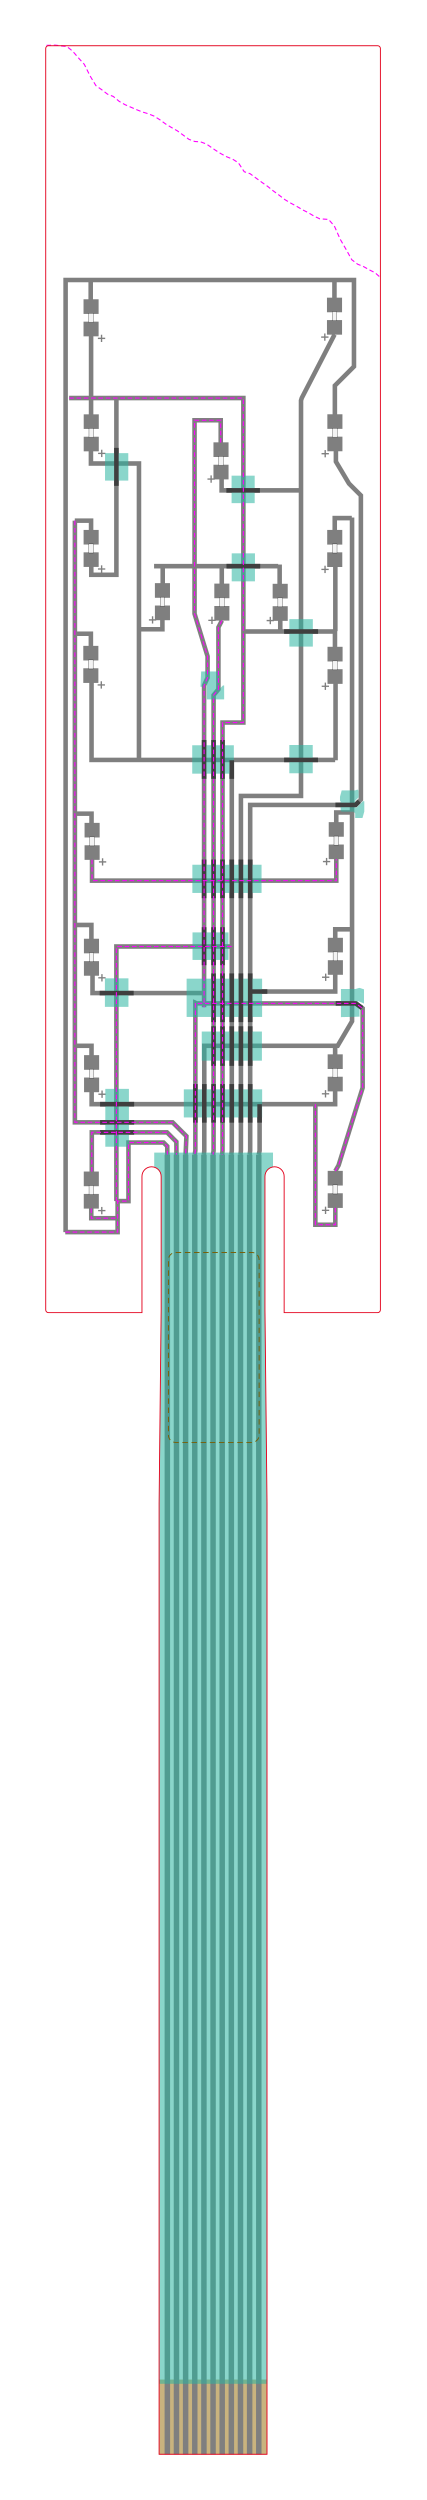
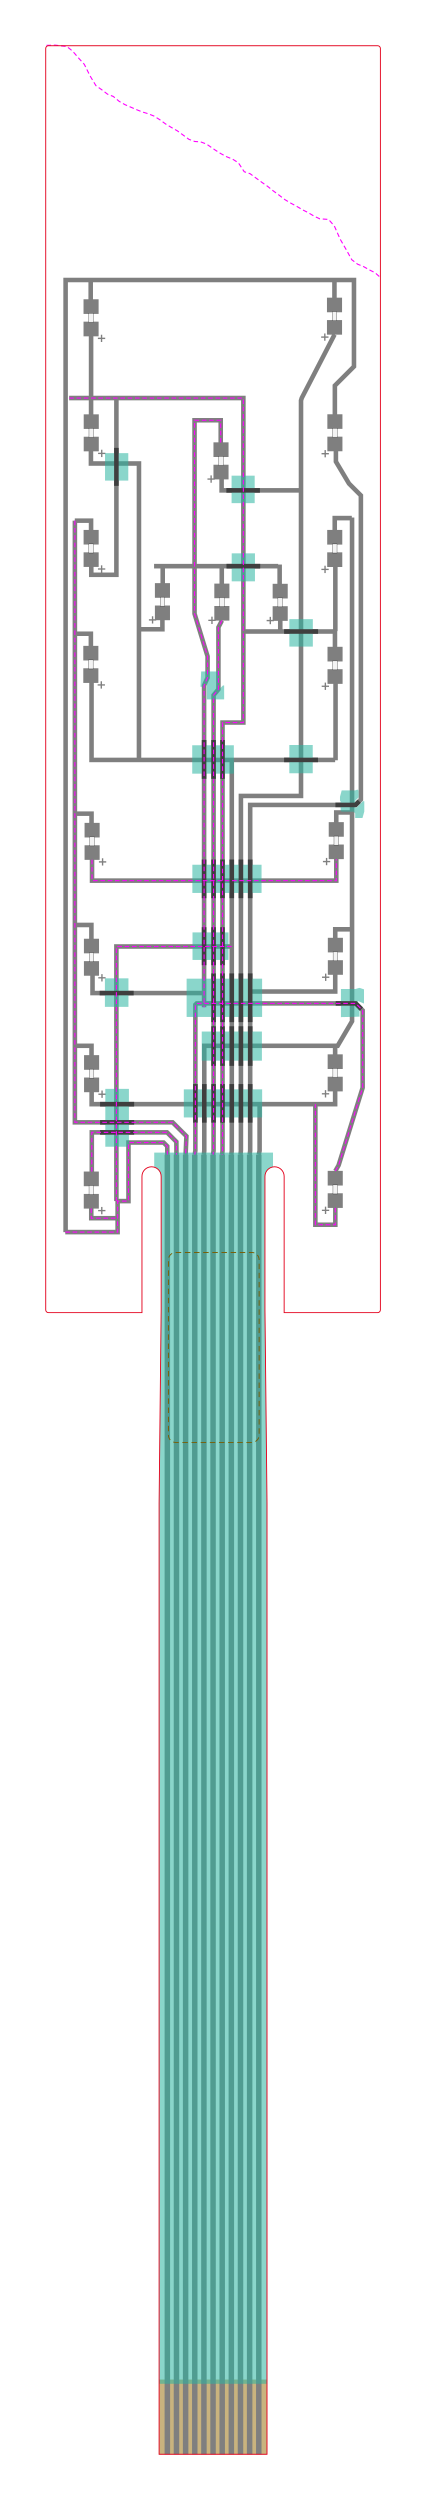
<svg xmlns="http://www.w3.org/2000/svg" width="46.6mm" height="273.4mm" viewBox="0 0 46.6 273.4" version="1.1">
  <g id="Takviye">
    <path id="Takviye_Dolgu" fill="#C9B37E" d="M29.2,260.226 L29.2,268.4 L17.4,268.4 L17.4,260.226 Z" />
  </g>
  <g id="Gumus">
-     <path id="Gumus_Dolgu" fill="#7F7F7F" fill-rule="evenodd" d="M10.784,32.731 L10.169,32.731 L10.169,30.872 L36.325,30.872 L36.325,32.551 L35.757,32.551 L35.757,34.151 L37.407,34.151 L37.407,32.551 L36.825,32.551 L36.825,30.872 L38.46,30.872 L38.46,39.978 L36.37,42.068 L36.37,45.303 L35.799,45.303 L35.799,46.903 L37.449,46.903 L37.449,45.303 L36.87,45.303 L36.87,42.276 L38.96,40.186 L38.96,30.372 L6.925,30.372 L6.925,134.743 L7.139,134.743 L7.139,134.993 L13.113,134.993 L13.113,131.601 L14.3,131.601 L14.3,125.199 L17.784,125.199 L18.041,125.457 L18.05,126.264 L18,126.264 L18,268.4 L18.6,268.4 L18.6,126.264 L18.3,126.264 L18.55,126.261 L18.539,125.248 L17.992,124.699 L13.8,124.699 L13.8,131.101 L12.978,131.101 L12.978,103.758 L25.098,103.758 L25.098,107.075 L25.598,107.075 L25.598,97.604 L25.098,97.604 L25.098,103.258 L12.478,103.258 L12.478,131.351 L12.613,131.351 L12.613,132.971 L10.23,132.971 L10.23,132.17 L10.811,132.17 L10.811,130.57 L9.161,130.57 L9.161,132.17 L9.73,132.17 L9.73,133.471 L12.613,133.471 L12.613,134.493 L7.425,134.493 L7.425,30.872 L9.669,30.872 L9.669,32.731 L9.134,32.731 L9.134,34.331 L10.784,34.331 Z M9.155,46.911 L10.805,46.911 L10.805,45.311 L10.209,45.311 L10.209,43.781 L12.478,43.781 L12.478,49.602 L12.978,49.602 L12.978,43.781 L26.364,43.781 L26.364,78.767 L24.085,78.767 L24.085,81.55 L24.585,81.55 L24.585,79.267 L26.864,79.267 L26.864,69.31 L31.693,69.31 L31.693,68.81 L30.9,68.81 L30.9,67.896 L31.467,67.896 L31.467,66.296 L29.817,66.296 L29.817,67.789 L29.635,67.789 L29.635,67.464 L29.485,67.464 L29.485,67.789 L29.16,67.789 L29.16,67.939 L29.485,67.939 L29.485,68.264 L29.635,68.264 L29.635,67.939 L29.96,67.939 L29.96,67.896 L30.4,67.896 L30.4,68.81 L26.864,68.81 L26.864,43.281 L10.211,43.281 L10.211,36.781 L10.784,36.781 L10.784,35.181 L9.134,35.181 L9.134,36.781 L9.711,36.781 L9.711,43.281 L7.563,43.281 L7.563,43.781 L9.709,43.781 L9.709,45.311 L9.155,45.311 Z M11.029,36.928 L10.704,36.928 L10.704,37.078 L11.029,37.078 L11.029,37.403 L11.179,37.403 L11.179,37.078 L11.504,37.078 L11.504,36.928 L11.179,36.928 L11.179,36.603 L11.029,36.603 Z M9.694,49.361 L9.694,50.94 L14.947,50.94 L14.947,82.855 L10.26,82.855 L10.26,74.682 L10.758,74.682 L10.758,73.082 L9.108,73.082 L9.108,74.682 L9.76,74.682 L9.76,83.355 L25.523,83.355 L25.523,84.556 L25.098,84.556 L25.098,94.62 L25.598,94.62 L25.598,83.355 L31.691,83.355 L31.691,82.855 L15.447,82.855 L15.447,69.066 L18.01,69.066 L18.01,67.824 L18.59,67.824 L18.59,66.224 L16.94,66.224 L16.94,67.717 L16.759,67.717 L16.759,67.392 L16.609,67.392 L16.609,67.717 L16.284,67.717 L16.284,67.867 L16.609,67.867 L16.609,68.192 L16.759,68.192 L16.759,67.867 L17.084,67.867 L17.084,67.824 L17.51,67.824 L17.51,68.566 L15.447,68.566 L15.447,50.44 L10.194,50.44 L10.194,49.361 L10.805,49.361 L10.805,47.761 L9.155,47.761 L9.155,49.361 Z M11.05,49.508 L10.725,49.508 L10.725,49.658 L11.05,49.658 L11.05,49.983 L11.2,49.983 L11.2,49.658 L11.525,49.658 L11.525,49.508 L11.2,49.508 L11.2,49.183 L11.05,49.183 Z M10.209,56.69 L8.178,56.69 L8.178,56.94 L7.939,56.94 L7.939,122.99 L11.567,122.99 L11.567,122.49 L8.439,122.49 L8.439,114.62 L9.758,114.62 L9.758,115.392 L9.191,115.392 L9.191,116.992 L10.841,116.992 L10.841,115.392 L10.258,115.392 L10.258,114.12 L8.439,114.12 L8.439,101.406 L9.745,101.406 L9.745,102.659 L9.178,102.659 L9.178,104.259 L10.828,104.259 L10.828,102.659 L10.245,102.659 L10.245,100.906 L8.439,100.906 L8.439,89.233 L9.76,89.233 L9.76,89.986 L9.248,89.986 L9.248,91.586 L10.898,91.586 L10.898,89.986 L10.26,89.986 L10.26,88.733 L8.439,88.733 L8.439,69.554 L9.688,69.554 L9.688,70.632 L9.108,70.632 L9.108,72.232 L10.758,72.232 L10.758,70.632 L10.188,70.632 L10.188,69.054 L8.439,69.054 L8.439,57.19 L9.709,57.19 L9.709,57.953 L9.142,57.953 L9.142,59.553 L10.792,59.553 L10.792,57.953 L10.209,57.953 Z M9.732,62.003 L9.732,63.109 L12.978,63.109 L12.978,52.512 L12.478,52.512 L12.478,62.609 L11.187,62.609 L11.187,62.3 L11.512,62.3 L11.512,62.15 L11.187,62.15 L11.187,61.825 L11.037,61.825 L11.037,62.15 L10.712,62.15 L10.712,62.3 L11.037,62.3 L11.037,62.609 L10.232,62.609 L10.232,62.003 L10.792,62.003 L10.792,60.403 L9.142,60.403 L9.142,62.003 Z M10.678,74.98 L11.003,74.98 L11.003,75.305 L11.153,75.305 L11.153,74.98 L11.478,74.98 L11.478,74.83 L11.153,74.83 L11.153,74.505 L11.003,74.505 L11.003,74.83 L10.678,74.83 Z M9.815,94.036 L9.815,96.558 L37.027,96.558 L37.027,93.955 L37.6,93.955 L37.6,92.355 L35.95,92.355 L35.95,93.955 L36.527,93.955 L36.527,96.058 L10.315,96.058 L10.315,94.036 L10.898,94.036 L10.898,92.436 L9.248,92.436 L9.248,94.036 Z M11.521,108.852 L11.521,108.352 L10.368,108.352 L10.368,106.709 L10.828,106.709 L10.828,105.109 L9.178,105.109 L9.178,106.709 L9.868,106.709 L9.868,108.852 Z M11.567,120.502 L10.272,120.502 L10.272,119.442 L10.841,119.442 L10.841,117.842 L9.191,117.842 L9.191,119.442 L9.772,119.442 L9.772,121.002 L11.567,121.002 Z M10.811,128.12 L10.289,128.12 L10.289,124.086 L11.567,124.086 L11.567,123.586 L9.789,123.586 L9.789,128.12 L9.161,128.12 L9.161,129.72 L10.811,129.72 Z M18.59,63.774 L18.044,63.774 L18.044,62.165 L21.025,62.165 L21.025,67.153 L22.45,71.817 L22.45,74.058 L22.068,74.906 L22.068,81.55 L22.568,81.55 L22.568,75.014 L22.95,74.166 L22.95,71.743 L21.525,67.079 L21.525,62.165 L24.002,62.165 L24.002,63.821 L23.437,63.821 L23.437,65.421 L25.087,65.421 L25.087,63.821 L24.502,63.821 L24.502,62.165 L25.389,62.165 L25.389,61.665 L21.525,61.665 L21.525,46.212 L23.887,46.212 L23.887,48.375 L23.344,48.375 L23.344,49.975 L24.994,49.975 L24.994,48.375 L24.387,48.375 L24.387,45.712 L21.025,45.712 L21.025,61.665 L16.849,61.665 L16.849,62.165 L17.544,62.165 L17.544,63.774 L16.94,63.774 L16.94,65.374 L18.59,65.374 Z M22.068,94.62 L22.568,94.62 L22.568,84.556 L22.068,84.556 Z M11.143,93.858 L11.143,94.183 L10.818,94.183 L10.818,94.333 L11.143,94.333 L11.143,94.658 L11.293,94.658 L11.293,94.333 L11.618,94.333 L11.618,94.183 L11.293,94.183 L11.293,93.858 Z M22.068,102.018 L22.568,102.018 L22.568,97.604 L22.068,97.604 Z M11.073,106.531 L11.073,106.856 L10.748,106.856 L10.748,107.006 L11.073,107.006 L11.073,107.331 L11.223,107.331 L11.223,107.006 L11.548,107.006 L11.548,106.856 L11.223,106.856 L11.223,106.531 Z M22.068,108.352 L13.997,108.352 L13.997,108.852 L22.068,108.852 L22.068,109.482 L21.567,109.482 L21.114,109.275 L21.114,119.178 L21.614,119.178 L21.614,109.982 L22.068,109.982 L22.068,110.152 L22.568,110.152 L22.568,109.982 L37.334,109.982 L37.334,109.482 L22.568,109.482 L22.568,104.929 L22.068,104.929 Z M10.761,119.739 L11.086,119.739 L11.086,120.064 L11.236,120.064 L11.236,119.739 L11.561,119.739 L11.561,119.589 L11.236,119.589 L11.236,119.264 L11.086,119.264 L11.086,119.589 L10.761,119.589 Z M22.3,126.264 L22,126.264 L22,268.4 L22.6,268.4 L22.6,126.264 L22.551,126.264 L22.59,125.852 L22.59,122.154 L22.09,122.154 L22.09,125.828 L22.051,126.24 Z M21.053,126.227 L21.3,126.264 L21,126.264 L21,268.4 L21.6,268.4 L21.6,126.264 L21.553,126.264 L21.614,125.859 L21.614,122.154 L21.114,122.154 L21.114,125.821 Z M18.77,122.99 L20.133,124.351 L20.05,126.253 L20.3,126.264 L20,126.264 L20,268.4 L20.6,268.4 L20.6,126.264 L20.55,126.264 L20.642,124.153 L18.977,122.49 L14.048,122.49 L14.048,122.99 Z M18.165,124.086 L19.038,124.968 L19.05,126.264 L19,126.264 L19,268.4 L19.6,268.4 L19.6,126.264 L19.3,126.264 L19.55,126.262 L19.536,124.76 L18.373,123.586 L14.048,123.586 L14.048,124.086 Z M11.056,132.317 L10.731,132.317 L10.731,132.467 L11.056,132.467 L11.056,132.792 L11.206,132.792 L11.206,132.467 L11.531,132.467 L11.531,132.317 L11.206,132.317 L11.206,131.992 L11.056,131.992 Z M24.485,52.425 L24.994,52.425 L24.994,50.825 L23.344,50.825 L23.344,52.317 L23.163,52.317 L23.163,51.992 L23.013,51.992 L23.013,52.317 L22.688,52.317 L22.688,52.467 L23.013,52.467 L23.013,52.792 L23.163,52.792 L23.163,52.467 L23.488,52.467 L23.488,52.425 L23.985,52.425 L23.985,53.876 L25.376,53.876 L25.376,53.376 L24.485,53.376 Z M23.106,67.439 L23.106,67.764 L22.781,67.764 L22.781,67.914 L23.106,67.914 L23.106,68.239 L23.256,68.239 L23.256,67.914 L23.581,67.914 L23.581,67.871 L23.981,67.871 L23.637,68.539 L23.637,75.293 L23.107,75.93 L23.107,81.55 L23.607,81.55 L23.607,76.111 L24.137,75.475 L24.137,68.661 L24.491,67.972 L24.294,67.871 L25.087,67.871 L25.087,66.271 L23.437,66.271 L23.437,67.764 L23.256,67.764 L23.256,67.439 Z M23.107,84.556 L23.107,94.62 L23.607,94.62 L23.607,84.556 Z M24.085,94.62 L24.585,94.62 L24.585,84.556 L24.085,84.556 Z M23.107,97.604 L23.107,102.018 L23.607,102.018 L23.607,97.604 Z M24.085,97.604 L24.085,102.018 L24.585,102.018 L24.585,97.604 Z M23.107,107.075 L23.607,107.075 L23.607,104.929 L23.107,104.929 Z M24.085,107.075 L24.585,107.075 L24.585,104.929 L24.085,104.929 Z M23.107,111.162 L23.107,112.858 L23.607,112.858 L23.607,111.162 Z M24.085,112.858 L24.585,112.858 L24.585,111.162 L24.085,111.162 Z M25.598,111.162 L25.098,111.162 L25.098,112.858 L25.598,112.858 Z M23.107,115.942 L23.107,119.178 L23.607,119.178 L23.607,115.942 Z M24.085,119.178 L24.585,119.178 L24.585,115.942 L24.085,115.942 Z M25.598,115.942 L25.098,115.942 L25.098,119.178 L25.598,119.178 Z M28.618,122.154 L28.14,122.154 L28.14,125.814 L28.055,126.212 L28.3,126.264 L28,126.264 L28,268.4 L28.6,268.4 L28.6,126.264 L28.556,126.264 L28.64,125.866 L28.64,121.002 L34.237,121.002 L34.237,134.188 L36.921,134.188 L36.921,132.098 L37.487,132.098 L37.487,130.498 L35.837,130.498 L35.837,132.098 L36.421,132.098 L36.421,133.688 L34.737,133.688 L34.737,121.002 L36.9,121.002 L36.9,119.353 L37.483,119.353 L37.483,117.753 L35.833,117.753 L35.833,119.353 L36.4,119.353 L36.4,120.502 L14.048,120.502 L14.048,121.002 L28.618,121.002 Z M24.051,126.243 L24.3,126.264 L24,126.264 L24,268.4 L24.6,268.4 L24.6,126.264 L24.551,126.264 L24.585,125.85 L24.585,122.154 L24.085,122.154 L24.085,125.83 Z M25.3,126.264 L25,126.264 L25,268.4 L25.6,268.4 L25.6,126.264 L25.552,126.264 L25.598,125.854 L25.598,122.154 L25.098,122.154 L25.098,125.826 L25.052,126.236 Z M23.607,125.857 L23.607,122.154 L23.107,122.154 L23.107,125.823 L23.052,126.231 L23.3,126.264 L23,126.264 L23,268.4 L23.6,268.4 L23.6,126.264 L23.552,126.264 Z M26.596,125.853 L26.596,122.154 L26.096,122.154 L26.096,125.826 L26.052,126.237 L26.3,126.264 L26,126.264 L26,268.4 L26.6,268.4 L26.6,126.264 L26.552,126.264 Z M35.122,36.941 L35.447,36.941 L35.447,37.266 L35.597,37.266 L35.597,36.941 L35.922,36.941 L35.922,36.791 L35.597,36.791 L35.597,36.466 L35.447,36.466 L35.447,36.791 L35.122,36.791 Z M35.489,49.217 L35.489,49.542 L35.164,49.542 L35.164,49.692 L35.489,49.692 L35.489,50.017 L35.639,50.017 L35.639,49.692 L35.964,49.692 L35.964,49.542 L35.639,49.542 L35.639,49.217 Z M26.096,94.62 L26.596,94.62 L26.596,87.294 L33.168,87.294 L33.168,43.834 L33.235,43.615 L36.808,36.703 L36.611,36.601 L37.407,36.601 L37.407,35.001 L35.757,35.001 L35.757,36.601 L36.298,36.601 L32.771,43.425 L32.668,43.758 L32.668,53.376 L27.802,53.376 L27.802,53.876 L32.668,53.876 L32.668,86.794 L26.096,86.794 Z M31.467,65.446 L31.467,63.846 L30.832,63.846 L30.832,61.735 L30.417,61.735 L30.417,61.665 L27.833,61.665 L27.833,62.165 L30.332,62.165 L30.332,63.846 L29.817,63.846 L29.817,65.446 Z M35.472,62.344 L35.472,62.669 L35.622,62.669 L35.622,62.344 L35.947,62.344 L35.947,62.194 L35.622,62.194 L35.622,61.869 L35.472,61.869 L35.472,62.194 L35.147,62.194 L35.147,62.344 Z M36.381,69.31 L36.381,70.736 L35.816,70.736 L35.816,72.336 L37.466,72.336 L37.466,70.736 L36.881,70.736 L36.881,69.024 L36.923,69.024 L36.923,62.005 L37.432,62.005 L37.432,60.405 L35.782,60.405 L35.782,62.005 L36.423,62.005 L36.423,68.81 L34.162,68.81 L34.162,69.31 Z M35.506,74.976 L35.181,74.976 L35.181,75.126 L35.506,75.126 L35.506,75.451 L35.656,75.451 L35.656,75.126 L35.981,75.126 L35.981,74.976 L35.656,74.976 L35.656,74.651 L35.506,74.651 Z M34.151,83.355 L36.65,83.355 L36.65,83.143 L36.946,83.143 L36.946,74.786 L37.466,74.786 L37.466,73.186 L35.816,73.186 L35.816,74.786 L36.446,74.786 L36.446,82.855 L34.151,82.855 Z M38.473,56.601 L38.473,56.408 L36.357,56.408 L36.357,57.955 L35.782,57.955 L35.782,59.555 L37.432,59.555 L37.432,57.955 L36.857,57.955 L36.857,56.908 L38.25,56.908 L38.25,88.6 L36.523,88.6 L36.523,89.905 L35.95,89.905 L35.95,91.505 L37.6,91.505 L37.6,89.905 L37.023,89.905 L37.023,89.1 L38.25,89.1 L38.25,101.379 L36.412,101.379 L36.412,102.557 L35.852,102.557 L35.852,104.157 L37.502,104.157 L37.502,102.557 L36.912,102.557 L36.912,101.879 L38.25,101.879 L38.25,111.616 L36.78,114.12 L22.09,114.12 L22.09,119.178 L22.59,119.178 L22.59,114.62 L36.4,114.62 L36.4,115.303 L35.833,115.303 L35.833,116.903 L37.483,116.903 L37.483,115.303 L36.9,115.303 L36.9,114.62 L37.066,114.62 L38.75,111.752 L38.75,56.601 Z M27.61,94.62 L27.61,88.277 L37.304,88.277 L37.304,87.777 L27.11,87.777 L27.11,94.62 Z M27.11,97.604 L27.11,107.075 L27.61,107.075 L27.61,97.604 Z M26.096,107.075 L26.596,107.075 L26.596,97.604 L26.096,97.604 Z M36.91,108.684 L36.91,106.607 L37.502,106.607 L37.502,105.007 L35.852,105.007 L35.852,106.607 L36.41,106.607 L36.41,108.184 L28.615,108.184 L28.615,108.684 Z M26.096,111.162 L26.096,112.858 L26.596,112.858 L26.596,111.162 Z M27.11,111.162 L27.11,112.858 L27.61,112.858 L27.61,111.162 Z M27.11,119.178 L27.61,119.178 L27.61,115.942 L27.11,115.942 Z M26.096,119.178 L26.596,119.178 L26.596,115.942 L26.096,115.942 Z M27.3,126.264 L27,126.264 L27,268.4 L27.6,268.4 L27.6,126.264 L27.552,126.264 L27.61,125.858 L27.61,122.154 L27.11,122.154 L27.11,125.822 L27.052,126.229 Z M36.484,50.549 L37.966,53.037 L39.215,54.286 L39.215,87.338 L38.783,87.77 L38.783,88.277 L38.984,88.277 L39.715,87.546 L39.715,54.078 L38.364,52.727 L36.984,50.411 L36.984,49.353 L37.449,49.353 L37.449,47.753 L35.799,47.753 L35.799,49.353 L36.484,49.353 Z M35.64,94.295 L35.64,94.62 L35.79,94.62 L35.79,94.295 L36.115,94.295 L36.115,94.145 L35.79,94.145 L35.79,93.82 L35.64,93.82 L35.64,94.145 L35.315,94.145 L35.315,94.295 Z M35.217,106.947 L35.542,106.947 L35.542,107.272 L35.692,107.272 L35.692,106.947 L36.017,106.947 L36.017,106.797 L35.692,106.797 L35.692,106.472 L35.542,106.472 L35.542,106.797 L35.217,106.797 Z M37.487,128.048 L36.968,128.048 L37.262,127.53 L39.91,118.988 L39.91,110.151 L39.101,109.571 L39.101,110.152 L39.101,110.156 L39.102,110.161 L39.103,110.166 L39.105,110.171 L39.107,110.175 L39.11,110.179 L39.112,110.183 L39.116,110.187 L39.15,110.221 L39.41,110.407 L39.41,118.912 L36.8,127.33 L36.453,127.943 L36.639,128.048 L35.837,128.048 L35.837,129.648 L37.487,129.648 Z M35.198,119.692 L35.523,119.692 L35.523,120.017 L35.673,120.017 L35.673,119.692 L35.998,119.692 L35.998,119.542 L35.673,119.542 L35.673,119.217 L35.523,119.217 L35.523,119.542 L35.198,119.542 Z M35.527,132.288 L35.202,132.288 L35.202,132.438 L35.527,132.438 L35.527,132.763 L35.677,132.763 L35.677,132.438 L36.002,132.438 L36.002,132.288 L35.677,132.288 L35.677,131.963 L35.527,131.963 Z" />
+     <path id="Gumus_Dolgu" fill="#7F7F7F" fill-rule="evenodd" d="M10.784,32.731 L10.169,32.731 L10.169,30.872 L36.325,30.872 L36.325,32.551 L35.757,32.551 L35.757,34.151 L37.407,34.151 L37.407,32.551 L36.825,32.551 L36.825,30.872 L38.46,30.872 L38.46,39.978 L36.37,42.068 L36.37,45.303 L35.799,45.303 L35.799,46.903 L37.449,46.903 L37.449,45.303 L36.87,45.303 L36.87,42.276 L38.96,40.186 L38.96,30.372 L6.925,30.372 L6.925,134.743 L7.139,134.743 L7.139,134.993 L13.113,134.993 L13.113,131.601 L14.3,131.601 L14.3,125.199 L17.784,125.199 L18.041,125.457 L18.05,126.264 L18,126.264 L18,268.4 L18.6,268.4 L18.6,126.264 L18.3,126.264 L18.55,126.261 L18.539,125.248 L17.992,124.699 L13.8,124.699 L13.8,131.101 L12.978,131.101 L12.978,103.758 L25.098,103.758 L25.098,107.075 L25.598,107.075 L25.598,97.604 L25.098,97.604 L25.098,103.258 L12.478,103.258 L12.478,131.351 L12.613,131.351 L12.613,132.971 L10.23,132.971 L10.23,132.17 L10.811,132.17 L10.811,130.57 L9.161,130.57 L9.161,132.17 L9.73,132.17 L9.73,133.471 L12.613,133.471 L12.613,134.493 L7.425,134.493 L7.425,30.872 L9.669,30.872 L9.669,32.731 L9.134,32.731 L9.134,34.331 L10.784,34.331 Z M9.155,46.911 L10.805,46.911 L10.805,45.311 L10.209,45.311 L10.209,43.781 L12.478,43.781 L12.478,49.602 L12.978,49.602 L12.978,43.781 L26.364,43.781 L26.364,78.767 L24.085,78.767 L24.085,81.55 L24.585,81.55 L24.585,79.267 L26.864,79.267 L26.864,69.31 L31.693,69.31 L31.693,68.81 L30.9,68.81 L30.9,67.896 L31.467,67.896 L31.467,66.296 L29.817,66.296 L29.817,67.789 L29.635,67.789 L29.635,67.464 L29.485,67.464 L29.485,67.789 L29.16,67.789 L29.16,67.939 L29.485,67.939 L29.485,68.264 L29.635,68.264 L29.635,67.939 L29.96,67.939 L29.96,67.896 L30.4,67.896 L30.4,68.81 L26.864,68.81 L26.864,43.281 L10.211,43.281 L10.211,36.781 L10.784,36.781 L10.784,35.181 L9.134,35.181 L9.134,36.781 L9.711,36.781 L9.711,43.281 L7.563,43.281 L7.563,43.781 L9.709,43.781 L9.709,45.311 L9.155,45.311 Z M11.029,36.928 L10.704,36.928 L10.704,37.078 L11.029,37.078 L11.029,37.403 L11.179,37.403 L11.179,37.078 L11.504,37.078 L11.504,36.928 L11.179,36.928 L11.179,36.603 L11.029,36.603 Z M9.694,49.361 L9.694,50.94 L14.947,50.94 L14.947,82.855 L10.26,82.855 L10.26,74.682 L10.758,74.682 L10.758,73.082 L9.108,73.082 L9.108,74.682 L9.76,74.682 L9.76,83.355 L25.098,83.355 L25.098,94.62 L25.598,94.62 L25.598,83.355 L31.691,83.355 L31.691,82.855 L15.447,82.855 L15.447,69.066 L18.01,69.066 L18.01,67.824 L18.59,67.824 L18.59,66.224 L16.94,66.224 L16.94,67.717 L16.759,67.717 L16.759,67.392 L16.609,67.392 L16.609,67.717 L16.284,67.717 L16.284,67.867 L16.609,67.867 L16.609,68.192 L16.759,68.192 L16.759,67.867 L17.084,67.867 L17.084,67.824 L17.51,67.824 L17.51,68.566 L15.447,68.566 L15.447,50.44 L10.194,50.44 L10.194,49.361 L10.805,49.361 L10.805,47.761 L9.155,47.761 L9.155,49.361 Z M11.05,49.508 L10.725,49.508 L10.725,49.658 L11.05,49.658 L11.05,49.983 L11.2,49.983 L11.2,49.658 L11.525,49.658 L11.525,49.508 L11.2,49.508 L11.2,49.183 L11.05,49.183 Z M10.209,56.69 L8.178,56.69 L8.178,56.94 L7.939,56.94 L7.939,122.99 L11.567,122.99 L11.567,122.49 L8.439,122.49 L8.439,114.62 L9.758,114.62 L9.758,115.392 L9.191,115.392 L9.191,116.992 L10.841,116.992 L10.841,115.392 L10.258,115.392 L10.258,114.12 L8.439,114.12 L8.439,101.406 L9.745,101.406 L9.745,102.659 L9.178,102.659 L9.178,104.259 L10.828,104.259 L10.828,102.659 L10.245,102.659 L10.245,100.906 L8.439,100.906 L8.439,89.233 L9.76,89.233 L9.76,89.986 L9.248,89.986 L9.248,91.586 L10.898,91.586 L10.898,89.986 L10.26,89.986 L10.26,88.733 L8.439,88.733 L8.439,69.554 L9.688,69.554 L9.688,70.632 L9.108,70.632 L9.108,72.232 L10.758,72.232 L10.758,70.632 L10.188,70.632 L10.188,69.054 L8.439,69.054 L8.439,57.19 L9.709,57.19 L9.709,57.953 L9.142,57.953 L9.142,59.553 L10.792,59.553 L10.792,57.953 L10.209,57.953 Z M9.732,62.003 L9.732,63.109 L12.978,63.109 L12.978,52.512 L12.478,52.512 L12.478,62.609 L11.187,62.609 L11.187,62.3 L11.512,62.3 L11.512,62.15 L11.187,62.15 L11.187,61.825 L11.037,61.825 L11.037,62.15 L10.712,62.15 L10.712,62.3 L11.037,62.3 L11.037,62.609 L10.232,62.609 L10.232,62.003 L10.792,62.003 L10.792,60.403 L9.142,60.403 L9.142,62.003 Z M10.678,74.98 L11.003,74.98 L11.003,75.305 L11.153,75.305 L11.153,74.98 L11.478,74.98 L11.478,74.83 L11.153,74.83 L11.153,74.505 L11.003,74.505 L11.003,74.83 L10.678,74.83 Z M9.815,94.036 L9.815,96.558 L37.027,96.558 L37.027,93.955 L37.6,93.955 L37.6,92.355 L35.95,92.355 L35.95,93.955 L36.527,93.955 L36.527,96.058 L10.315,96.058 L10.315,94.036 L10.898,94.036 L10.898,92.436 L9.248,92.436 L9.248,94.036 Z M11.521,108.852 L11.521,108.352 L10.368,108.352 L10.368,106.709 L10.828,106.709 L10.828,105.109 L9.178,105.109 L9.178,106.709 L9.868,106.709 L9.868,108.852 Z M11.567,120.502 L10.272,120.502 L10.272,119.442 L10.841,119.442 L10.841,117.842 L9.191,117.842 L9.191,119.442 L9.772,119.442 L9.772,121.002 L11.567,121.002 Z M10.811,128.12 L10.289,128.12 L10.289,124.086 L11.567,124.086 L11.567,123.586 L9.789,123.586 L9.789,128.12 L9.161,128.12 L9.161,129.72 L10.811,129.72 Z M18.59,63.774 L18.044,63.774 L18.044,62.165 L21.025,62.165 L21.025,67.153 L22.45,71.817 L22.45,74.058 L22.068,74.906 L22.068,81.55 L22.568,81.55 L22.568,75.014 L22.95,74.166 L22.95,71.743 L21.525,67.079 L21.525,62.165 L24.002,62.165 L24.002,63.821 L23.437,63.821 L23.437,65.421 L25.087,65.421 L25.087,63.821 L24.502,63.821 L24.502,62.165 L25.389,62.165 L25.389,61.665 L21.525,61.665 L21.525,46.212 L23.887,46.212 L23.887,48.375 L23.344,48.375 L23.344,49.975 L24.994,49.975 L24.994,48.375 L24.387,48.375 L24.387,45.712 L21.025,45.712 L21.025,61.665 L16.849,61.665 L16.849,62.165 L17.544,62.165 L17.544,63.774 L16.94,63.774 L16.94,65.374 L18.59,65.374 Z M22.068,94.62 L22.568,94.62 L22.568,84.556 L22.068,84.556 Z M11.143,93.858 L11.143,94.183 L10.818,94.183 L10.818,94.333 L11.143,94.333 L11.143,94.658 L11.293,94.658 L11.293,94.333 L11.618,94.333 L11.618,94.183 L11.293,94.183 L11.293,93.858 Z M22.068,102.018 L22.568,102.018 L22.568,97.604 L22.068,97.604 Z M11.073,106.531 L11.073,106.856 L10.748,106.856 L10.748,107.006 L11.073,107.006 L11.073,107.331 L11.223,107.331 L11.223,107.006 L11.548,107.006 L11.548,106.856 L11.223,106.856 L11.223,106.531 Z M22.068,108.352 L13.997,108.352 L13.997,108.852 L22.068,108.852 L22.068,109.482 L21.41,109.482 L21.114,109.776 L21.114,119.178 L21.614,119.178 L21.614,109.984 L21.616,109.982 L22.068,109.982 L22.068,110.152 L22.568,110.152 L22.568,109.982 L37.334,109.982 L37.334,109.482 L22.568,109.482 L22.568,104.929 L22.068,104.929 Z M10.761,119.739 L11.086,119.739 L11.086,120.064 L11.236,120.064 L11.236,119.739 L11.561,119.739 L11.561,119.589 L11.236,119.589 L11.236,119.264 L11.086,119.264 L11.086,119.589 L10.761,119.589 Z M22.3,126.264 L22,126.264 L22,268.4 L22.6,268.4 L22.6,126.264 L22.551,126.264 L22.59,125.852 L22.59,122.154 L22.09,122.154 L22.09,125.828 L22.051,126.24 Z M21.053,126.227 L21.3,126.264 L21,126.264 L21,268.4 L21.6,268.4 L21.6,126.264 L21.553,126.264 L21.614,125.859 L21.614,122.154 L21.114,122.154 L21.114,125.821 Z M18.77,122.99 L20.133,124.351 L20.05,126.253 L20.3,126.264 L20,126.264 L20,268.4 L20.6,268.4 L20.6,126.264 L20.55,126.264 L20.642,124.153 L18.977,122.49 L14.048,122.49 L14.048,122.99 Z M18.165,124.086 L19.038,124.968 L19.05,126.264 L19,126.264 L19,268.4 L19.6,268.4 L19.6,126.264 L19.3,126.264 L19.55,126.262 L19.536,124.76 L18.373,123.586 L14.048,123.586 L14.048,124.086 Z M11.056,132.317 L10.731,132.317 L10.731,132.467 L11.056,132.467 L11.056,132.792 L11.206,132.792 L11.206,132.467 L11.531,132.467 L11.531,132.317 L11.206,132.317 L11.206,131.992 L11.056,131.992 Z M24.485,52.425 L24.994,52.425 L24.994,50.825 L23.344,50.825 L23.344,52.317 L23.163,52.317 L23.163,51.992 L23.013,51.992 L23.013,52.317 L22.688,52.317 L22.688,52.467 L23.013,52.467 L23.013,52.792 L23.163,52.792 L23.163,52.467 L23.488,52.467 L23.488,52.425 L23.985,52.425 L23.985,53.876 L25.376,53.876 L25.376,53.376 L24.485,53.376 Z M23.106,67.439 L23.106,67.764 L22.781,67.764 L22.781,67.914 L23.106,67.914 L23.106,68.239 L23.256,68.239 L23.256,67.914 L23.581,67.914 L23.581,67.871 L23.981,67.871 L23.637,68.539 L23.637,75.293 L23.107,75.93 L23.107,81.55 L23.607,81.55 L23.607,76.111 L24.137,75.475 L24.137,68.661 L24.491,67.972 L24.294,67.871 L25.087,67.871 L25.087,66.271 L23.437,66.271 L23.437,67.764 L23.256,67.764 L23.256,67.439 Z M23.107,84.556 L23.107,94.62 L23.607,94.62 L23.607,84.556 Z M24.085,94.62 L24.585,94.62 L24.585,84.556 L24.085,84.556 Z M23.107,97.604 L23.107,102.018 L23.607,102.018 L23.607,97.604 Z M24.085,97.604 L24.085,102.018 L24.585,102.018 L24.585,97.604 Z M23.107,107.075 L23.607,107.075 L23.607,104.929 L23.107,104.929 Z M24.085,107.075 L24.585,107.075 L24.585,104.929 L24.085,104.929 Z M23.107,111.162 L23.107,112.858 L23.607,112.858 L23.607,111.162 Z M24.085,112.858 L24.585,112.858 L24.585,111.162 L24.085,111.162 Z M25.598,111.162 L25.098,111.162 L25.098,112.858 L25.598,112.858 Z M23.107,115.942 L23.107,119.178 L23.607,119.178 L23.607,115.942 Z M24.085,119.178 L24.585,119.178 L24.585,115.942 L24.085,115.942 Z M25.598,115.942 L25.098,115.942 L25.098,119.178 L25.598,119.178 Z M28.14,125.814 L28.055,126.212 L28.3,126.264 L28,126.264 L28,268.4 L28.6,268.4 L28.6,126.264 L28.556,126.264 L28.64,125.866 L28.64,121.002 L34.237,121.002 L34.237,134.188 L36.921,134.188 L36.921,132.098 L37.487,132.098 L37.487,130.498 L35.837,130.498 L35.837,132.098 L36.421,132.098 L36.421,133.688 L34.737,133.688 L34.737,121.002 L36.9,121.002 L36.9,119.353 L37.483,119.353 L37.483,117.753 L35.833,117.753 L35.833,119.353 L36.4,119.353 L36.4,120.502 L14.048,120.502 L14.048,121.002 L28.14,121.002 Z M24.051,126.243 L24.3,126.264 L24,126.264 L24,268.4 L24.6,268.4 L24.6,126.264 L24.551,126.264 L24.585,125.85 L24.585,122.154 L24.085,122.154 L24.085,125.83 Z M25.3,126.264 L25,126.264 L25,268.4 L25.6,268.4 L25.6,126.264 L25.552,126.264 L25.598,125.854 L25.598,122.154 L25.098,122.154 L25.098,125.826 L25.052,126.236 Z M23.607,125.857 L23.607,122.154 L23.107,122.154 L23.107,125.823 L23.052,126.231 L23.3,126.264 L23,126.264 L23,268.4 L23.6,268.4 L23.6,126.264 L23.552,126.264 Z M26.596,125.853 L26.596,122.154 L26.096,122.154 L26.096,125.826 L26.052,126.237 L26.3,126.264 L26,126.264 L26,268.4 L26.6,268.4 L26.6,126.264 L26.552,126.264 Z M35.122,36.941 L35.447,36.941 L35.447,37.266 L35.597,37.266 L35.597,36.941 L35.922,36.941 L35.922,36.791 L35.597,36.791 L35.597,36.466 L35.447,36.466 L35.447,36.791 L35.122,36.791 Z M35.489,49.217 L35.489,49.542 L35.164,49.542 L35.164,49.692 L35.489,49.692 L35.489,50.017 L35.639,50.017 L35.639,49.692 L35.964,49.692 L35.964,49.542 L35.639,49.542 L35.639,49.217 Z M26.096,94.62 L26.596,94.62 L26.596,87.294 L33.168,87.294 L33.168,43.834 L33.235,43.615 L36.808,36.703 L36.611,36.601 L37.407,36.601 L37.407,35.001 L35.757,35.001 L35.757,36.601 L36.298,36.601 L32.771,43.425 L32.668,43.758 L32.668,53.376 L27.802,53.376 L27.802,53.876 L32.668,53.876 L32.668,86.794 L26.096,86.794 Z M31.467,65.446 L31.467,63.846 L30.832,63.846 L30.832,61.735 L30.417,61.735 L30.417,61.665 L27.833,61.665 L27.833,62.165 L30.332,62.165 L30.332,63.846 L29.817,63.846 L29.817,65.446 Z M35.472,62.344 L35.472,62.669 L35.622,62.669 L35.622,62.344 L35.947,62.344 L35.947,62.194 L35.622,62.194 L35.622,61.869 L35.472,61.869 L35.472,62.194 L35.147,62.194 L35.147,62.344 Z M36.381,69.31 L36.381,70.736 L35.816,70.736 L35.816,72.336 L37.466,72.336 L37.466,70.736 L36.881,70.736 L36.881,69.024 L36.923,69.024 L36.923,62.005 L37.432,62.005 L37.432,60.405 L35.782,60.405 L35.782,62.005 L36.423,62.005 L36.423,68.81 L34.162,68.81 L34.162,69.31 Z M35.506,74.976 L35.181,74.976 L35.181,75.126 L35.506,75.126 L35.506,75.451 L35.656,75.451 L35.656,75.126 L35.981,75.126 L35.981,74.976 L35.656,74.976 L35.656,74.651 L35.506,74.651 Z M34.151,83.355 L36.65,83.355 L36.65,83.143 L36.946,83.143 L36.946,74.786 L37.466,74.786 L37.466,73.186 L35.816,73.186 L35.816,74.786 L36.446,74.786 L36.446,82.855 L34.151,82.855 Z M38.473,56.601 L38.473,56.408 L36.357,56.408 L36.357,57.955 L35.782,57.955 L35.782,59.555 L37.432,59.555 L37.432,57.955 L36.857,57.955 L36.857,56.908 L38.25,56.908 L38.25,88.6 L36.523,88.6 L36.523,89.905 L35.95,89.905 L35.95,91.505 L37.6,91.505 L37.6,89.905 L37.023,89.905 L37.023,89.1 L38.25,89.1 L38.25,101.379 L36.412,101.379 L36.412,102.557 L35.852,102.557 L35.852,104.157 L37.502,104.157 L37.502,102.557 L36.912,102.557 L36.912,101.879 L38.25,101.879 L38.25,111.616 L36.78,114.12 L22.09,114.12 L22.09,119.178 L22.59,119.178 L22.59,114.62 L36.4,114.62 L36.4,115.303 L35.833,115.303 L35.833,116.903 L37.483,116.903 L37.483,115.303 L36.9,115.303 L36.9,114.62 L37.066,114.62 L38.75,111.752 L38.75,56.601 Z M27.61,94.62 L27.61,88.277 L37.304,88.277 L37.304,87.777 L27.11,87.777 L27.11,94.62 Z M27.11,97.604 L27.11,107.075 L27.61,107.075 L27.61,97.604 Z M26.096,107.075 L26.596,107.075 L26.596,97.604 L26.096,97.604 Z M27.343,108.684 L36.91,108.684 L36.91,106.607 L37.502,106.607 L37.502,105.007 L35.852,105.007 L35.852,106.607 L36.41,106.607 L36.41,108.184 L27.343,108.184 Z M26.096,111.162 L26.096,112.858 L26.596,112.858 L26.596,111.162 Z M27.11,111.162 L27.11,112.858 L27.61,112.858 L27.61,111.162 Z M27.11,119.178 L27.61,119.178 L27.61,115.942 L27.11,115.942 Z M26.096,119.178 L26.596,119.178 L26.596,115.942 L26.096,115.942 Z M27.3,126.264 L27,126.264 L27,268.4 L27.6,268.4 L27.6,126.264 L27.552,126.264 L27.61,125.858 L27.61,122.154 L27.11,122.154 L27.11,125.822 L27.052,126.229 Z M36.484,50.549 L37.966,53.037 L39.215,54.286 L39.215,87.338 L38.783,87.77 L38.783,88.277 L38.984,88.277 L39.715,87.546 L39.715,54.078 L38.364,52.727 L36.984,50.411 L36.984,49.353 L37.449,49.353 L37.449,47.753 L35.799,47.753 L35.799,49.353 L36.484,49.353 Z M35.64,94.295 L35.64,94.62 L35.79,94.62 L35.79,94.295 L36.115,94.295 L36.115,94.145 L35.79,94.145 L35.79,93.82 L35.64,93.82 L35.64,94.145 L35.315,94.145 L35.315,94.295 Z M35.217,106.947 L35.542,106.947 L35.542,107.272 L35.692,107.272 L35.692,106.947 L36.017,106.947 L36.017,106.797 L35.692,106.797 L35.692,106.472 L35.542,106.472 L35.542,106.797 L35.217,106.797 Z M39.107,110.175 L39.11,110.179 L39.112,110.183 L39.116,110.187 L39.239,110.31 L39.215,110.321 L39.169,110.338 L39.153,110.341 L39.41,110.599 L39.41,118.912 L36.8,127.33 L36.453,127.943 L36.639,128.048 L35.837,128.048 L35.837,129.648 L37.487,129.648 L37.487,128.048 L36.968,128.048 L37.262,127.53 L39.91,118.988 L39.91,110.391 L39.101,109.583 L39.101,110.152 L39.101,110.156 L39.102,110.161 L39.103,110.166 L39.105,110.171 Z M35.198,119.692 L35.523,119.692 L35.523,120.017 L35.673,120.017 L35.673,119.692 L35.998,119.692 L35.998,119.542 L35.673,119.542 L35.673,119.217 L35.523,119.217 L35.523,119.542 L35.198,119.542 Z M35.527,132.288 L35.202,132.288 L35.202,132.438 L35.527,132.438 L35.527,132.763 L35.677,132.763 L35.677,132.438 L36.002,132.438 L36.002,132.288 L35.677,132.288 L35.677,131.963 L35.527,131.963 Z" />
  </g>
  <g id="Dielektrik">
    <path id="Dielektrik_Dolgu" fill="#2BB5A0" fill-opacity="0.55" fill-rule="evenodd" d="M14.029,49.552 L11.485,49.552 L11.485,52.562 L14.029,52.562 Z M23.898,75.309 L23.898,73.433 L22,73.433 L21.963,74.207 L21.926,75.108 L22.117,75.108 L22.424,74.801 L22.615,74.801 L22.615,76.486 L24.513,76.486 L24.513,74.96 L24.385,74.96 L24.036,75.309 Z M25.573,81.5 L21.021,81.5 L21.021,84.606 L25.573,84.606 Z M24.99,101.968 L21.053,101.968 L21.053,104.979 L24.99,104.979 Z M14.047,106.993 L11.471,106.993 L11.471,110.109 L14.047,110.109 Z M28.665,107.025 L20.41,107.025 L20.41,111.212 L28.665,111.212 Z M28.668,119.128 L20.102,119.128 L20.102,122.204 L28.668,122.204 Z M14.098,119.077 L11.517,119.077 L11.517,125.405 L14.098,125.405 Z M17.408,128.011 L17.484,128.125 L17.545,128.248 L17.589,128.378 L17.616,128.513 L17.625,128.65 L17.625,143.2 L17.4,164.4 L17.4,260.692 L29.2,260.692 L29.2,164.4 L28.975,143.2 L28.975,128.65 L28.984,128.513 L29.011,128.378 L29.055,128.248 L29.116,128.125 L29.192,128.011 L29.282,127.907 L29.386,127.817 L29.5,127.741 L29.623,127.68 L29.753,127.636 L29.857,127.615 L29.857,126.052 L16.866,126.052 L16.866,127.642 L16.977,127.68 L17.1,127.741 L17.214,127.817 L17.317,127.907 Z M27.852,52.021 L25.326,52.021 L25.326,55.021 L27.852,55.021 Z M27.883,60.512 L25.339,60.512 L25.339,63.575 L27.883,63.575 Z M34.212,67.709 L31.643,67.709 L31.643,70.709 L34.212,70.709 Z M34.201,81.476 L31.641,81.476 L31.641,84.563 L34.201,84.563 Z M39.84,87.616 L39.692,87.616 L39.003,88.305 L38.833,88.305 L38.833,87.584 L39.215,87.203 L39.215,86.461 L39.101,86.347 L38.842,86.439 L37.367,86.439 L37.18,87.129 L37.18,87.574 L37.254,87.648 L37.254,88.684 L37.392,88.761 L38.653,88.761 L38.844,88.952 L38.844,89.46 L39.639,89.46 L39.84,88.744 Z M28.604,94.57 L21.036,94.57 L21.036,97.654 L28.604,97.654 Z M38.854,108.159 L37.284,108.159 L37.284,111.233 L38.462,111.206 L39.321,111.18 L39.321,110.321 L39.151,110.152 L39.151,109.473 L39.808,109.752 L39.808,108.194 L39.3,108.032 Z M22.064,115.992 L28.642,115.992 L28.642,112.808 L22.064,112.808 Z" />
  </g>
  <g id="Gumus_Kopru">
-     <path id="Kopru_Dolgu" fill="#3F3F3F" fill-rule="evenodd" d="M12.978,53.135 L12.978,48.979 L12.478,48.979 L12.478,53.135 Z M22.568,85.178 L22.568,80.927 L22.068,80.927 L22.068,85.178 Z M23.607,85.178 L23.607,80.927 L23.107,80.927 L23.107,85.178 Z M22.568,93.997 L22.068,93.997 L22.068,98.227 L22.568,98.227 Z M23.607,93.997 L23.107,93.997 L23.107,98.227 L23.607,98.227 Z M22.568,105.552 L22.568,101.396 L22.068,101.396 L22.068,105.552 Z M14.619,108.352 L10.898,108.352 L10.898,108.852 L14.619,108.852 Z M23.607,111.784 L23.607,106.452 L23.107,106.452 L23.107,111.784 Z M23.607,112.235 L23.107,112.235 L23.107,116.565 L23.607,116.565 Z M21.614,118.555 L21.114,118.555 L21.114,122.776 L21.614,122.776 Z M22.59,122.776 L22.59,118.555 L22.09,118.555 L22.09,122.776 Z M23.607,122.776 L23.607,118.555 L23.107,118.555 L23.107,122.776 Z M14.67,120.502 L10.944,120.502 L10.944,121.002 L14.67,121.002 Z M10.944,122.49 L10.944,122.99 L14.67,122.99 L14.67,122.49 Z M10.944,123.586 L10.944,124.086 L14.67,124.086 L14.67,123.586 Z M24.585,85.178 L24.585,80.927 L24.085,80.927 L24.085,85.178 Z M25.598,83.143 L25.098,83.143 L25.098,85.178 L25.598,85.178 Z M24.585,93.997 L24.085,93.997 L24.085,98.227 L24.585,98.227 Z M25.598,98.227 L25.598,93.997 L25.098,93.997 L25.098,98.227 Z M23.607,101.396 L23.107,101.396 L23.107,105.552 L23.607,105.552 Z M24.585,101.396 L24.085,101.396 L24.085,105.552 L24.585,105.552 Z M24.585,111.784 L24.585,106.452 L24.085,106.452 L24.085,111.784 Z M25.598,111.784 L25.598,106.452 L25.098,106.452 L25.098,111.784 Z M26.596,111.784 L26.596,106.452 L26.096,106.452 L26.096,111.784 Z M24.585,112.235 L24.085,112.235 L24.085,116.565 L24.585,116.565 Z M25.598,112.235 L25.098,112.235 L25.098,116.565 L25.598,116.565 Z M26.596,116.565 L26.596,112.235 L26.096,112.235 L26.096,116.565 Z M24.585,118.555 L24.085,118.555 L24.085,122.776 L24.585,122.776 Z M25.598,118.555 L25.098,118.555 L25.098,122.776 L25.598,122.776 Z M26.596,122.776 L26.596,118.555 L26.096,118.555 L26.096,122.776 Z M24.754,53.376 L24.754,53.876 L28.424,53.876 L28.424,53.376 Z M24.767,61.665 L24.767,62.165 L28.456,62.165 L28.456,61.665 Z M34.784,68.81 L31.069,68.81 L31.069,69.31 L34.784,69.31 Z M34.774,82.855 L31.069,82.855 L31.069,83.355 L34.774,83.355 Z M39.103,87.451 L38.776,87.777 L36.681,87.777 L36.681,88.277 L38.984,88.277 L39.456,87.804 Z M26.596,93.997 L26.096,93.997 L26.096,98.227 L26.596,98.227 Z M27.61,93.997 L27.11,93.997 L27.11,98.227 L27.61,98.227 Z M27.11,106.452 L27.11,111.784 L27.61,111.784 L27.61,108.684 L29.236,108.684 L29.236,108.184 L27.61,108.184 L27.61,106.452 Z M38.977,109.482 L36.711,109.482 L36.711,109.982 L38.817,109.982 L39.447,110.434 L39.739,110.028 Z M27.61,116.565 L27.61,112.235 L27.11,112.235 L27.11,116.565 Z M27.61,118.555 L27.11,118.555 L27.11,122.776 L27.61,122.776 Z M28.64,120.752 L28.14,120.752 L28.14,122.776 L28.64,122.776 Z" />
+     <path id="Kopru_Dolgu" fill="#3F3F3F" fill-rule="evenodd" d="M12.978,53.135 L12.978,48.979 L12.478,48.979 L12.478,53.135 Z M22.568,85.178 L22.568,80.927 L22.068,80.927 L22.068,85.178 Z M23.607,85.178 L23.607,80.927 L23.107,80.927 L23.107,85.178 Z M22.568,93.997 L22.068,93.997 L22.068,98.227 L22.568,98.227 Z M23.607,93.997 L23.107,93.997 L23.107,98.227 L23.607,98.227 Z M22.568,105.552 L22.568,101.396 L22.068,101.396 L22.068,105.552 Z M23.607,105.552 L23.607,101.396 L23.107,101.396 L23.107,105.552 Z M24.585,105.552 L24.585,101.396 L24.085,101.396 L24.085,105.552 Z M10.898,108.352 L10.898,108.852 L14.619,108.852 L14.619,108.352 Z M23.607,106.452 L23.107,106.452 L23.107,111.784 L23.607,111.784 Z M24.585,111.784 L24.585,106.452 L24.085,106.452 L24.085,111.784 Z M23.607,116.565 L23.607,112.235 L23.107,112.235 L23.107,116.565 Z M24.585,116.565 L24.585,112.235 L24.085,112.235 L24.085,116.565 Z M21.614,118.555 L21.114,118.555 L21.114,122.776 L21.614,122.776 Z M22.59,118.555 L22.09,118.555 L22.09,122.776 L22.59,122.776 Z M23.607,122.776 L23.607,118.555 L23.107,118.555 L23.107,122.776 Z M24.585,122.776 L24.585,118.555 L24.085,118.555 L24.085,122.776 Z M14.67,120.502 L10.944,120.502 L10.944,121.002 L14.67,121.002 Z M10.944,122.49 L10.944,122.99 L14.67,122.99 L14.67,122.49 Z M10.944,123.586 L10.944,124.086 L14.67,124.086 L14.67,123.586 Z M28.424,53.376 L24.754,53.376 L24.754,53.876 L28.424,53.876 Z M28.456,61.665 L24.767,61.665 L24.767,62.165 L28.456,62.165 Z M34.784,68.81 L31.069,68.81 L31.069,69.31 L34.784,69.31 Z M24.585,80.927 L24.085,80.927 L24.085,85.178 L24.585,85.178 Z M31.069,82.855 L31.069,83.355 L34.774,83.355 L34.774,82.855 Z M39.103,87.451 L38.776,87.777 L36.681,87.777 L36.681,88.277 L38.984,88.277 L39.456,87.804 Z M24.585,98.227 L24.585,93.997 L24.085,93.997 L24.085,98.227 Z M25.598,98.227 L25.598,93.997 L25.098,93.997 L25.098,98.227 Z M26.596,93.997 L26.096,93.997 L26.096,98.227 L26.596,98.227 Z M27.61,93.997 L27.11,93.997 L27.11,98.227 L27.61,98.227 Z M25.598,111.784 L25.598,106.452 L25.098,106.452 L25.098,111.784 Z M26.596,111.784 L26.596,106.452 L26.096,106.452 L26.096,111.784 Z M27.61,111.784 L27.61,106.452 L27.11,106.452 L27.11,111.784 Z M39.001,109.482 L36.711,109.482 L36.711,109.982 L38.793,109.982 L39.342,110.531 L39.696,110.177 Z M25.598,112.235 L25.098,112.235 L25.098,116.565 L25.598,116.565 Z M26.596,116.565 L26.596,112.235 L26.096,112.235 L26.096,116.565 Z M27.61,116.565 L27.61,112.235 L27.11,112.235 L27.11,116.565 Z M25.598,122.776 L25.598,118.555 L25.098,118.555 L25.098,122.776 Z M26.596,118.555 L26.096,118.555 L26.096,122.776 L26.596,122.776 Z M27.61,118.555 L27.11,118.555 L27.11,122.776 L27.61,122.776 Z" />
  </g>
  <g id="LED">
    <rect id="LED_L1" fill="#F2F2F2" fill-opacity="0.85" stroke="#000000" stroke-width="0.03" x="9.709" y="34.256" width="0.5" height="1" />
    <rect id="LED_L2" fill="#F2F2F2" fill-opacity="0.85" stroke="#000000" stroke-width="0.03" x="9.73" y="46.836" width="0.5" height="1" />
    <rect id="LED_L3" fill="#F2F2F2" fill-opacity="0.85" stroke="#000000" stroke-width="0.03" x="9.717" y="59.478" width="0.5" height="1" />
    <rect id="LED_L4" fill="#F2F2F2" fill-opacity="0.85" stroke="#000000" stroke-width="0.03" x="9.683" y="72.157" width="0.5" height="1" />
    <rect id="LED_L5" fill="#F2F2F2" fill-opacity="0.85" stroke="#000000" stroke-width="0.03" x="9.823" y="91.511" width="0.5" height="1" />
    <rect id="LED_L6" fill="#F2F2F2" fill-opacity="0.85" stroke="#000000" stroke-width="0.03" x="9.753" y="104.184" width="0.5" height="1" />
    <rect id="LED_L7" fill="#F2F2F2" fill-opacity="0.85" stroke="#000000" stroke-width="0.03" x="9.766" y="116.917" width="0.5" height="1" />
    <rect id="LED_L8" fill="#F2F2F2" fill-opacity="0.85" stroke="#000000" stroke-width="0.03" x="9.736" y="129.645" width="0.5" height="1" />
    <rect id="LED_R1" fill="#F2F2F2" fill-opacity="0.85" stroke="#000000" stroke-width="0.03" x="36.332" y="34.076" width="0.5" height="1" />
    <rect id="LED_R2" fill="#F2F2F2" fill-opacity="0.85" stroke="#000000" stroke-width="0.03" x="36.374" y="46.828" width="0.5" height="1" />
    <rect id="LED_R3" fill="#F2F2F2" fill-opacity="0.85" stroke="#000000" stroke-width="0.03" x="36.357" y="59.48" width="0.5" height="1" />
    <rect id="LED_R4" fill="#F2F2F2" fill-opacity="0.85" stroke="#000000" stroke-width="0.03" x="36.391" y="72.261" width="0.5" height="1" />
    <rect id="LED_R5" fill="#F2F2F2" fill-opacity="0.85" stroke="#000000" stroke-width="0.03" x="36.525" y="91.43" width="0.5" height="1" />
    <rect id="LED_R6" fill="#F2F2F2" fill-opacity="0.85" stroke="#000000" stroke-width="0.03" x="36.427" y="104.082" width="0.5" height="1" />
    <rect id="LED_R7" fill="#F2F2F2" fill-opacity="0.85" stroke="#000000" stroke-width="0.03" x="36.408" y="116.828" width="0.5" height="1" />
    <rect id="LED_R8" fill="#F2F2F2" fill-opacity="0.85" stroke="#000000" stroke-width="0.03" x="36.412" y="129.573" width="0.5" height="1" />
    <rect id="LED_C1" fill="#F2F2F2" fill-opacity="0.85" stroke="#000000" stroke-width="0.03" x="23.919" y="49.9" width="0.5" height="1" />
    <rect id="LED_B1" fill="#F2F2F2" fill-opacity="0.85" stroke="#000000" stroke-width="0.03" x="17.515" y="65.299" width="0.5" height="1" />
    <rect id="LED_B2" fill="#F2F2F2" fill-opacity="0.85" stroke="#000000" stroke-width="0.03" x="24.012" y="65.346" width="0.5" height="1" />
    <rect id="LED_B3" fill="#F2F2F2" fill-opacity="0.85" stroke="#000000" stroke-width="0.03" x="30.392" y="65.371" width="0.5" height="1" />
  </g>
  <g id="Etiket">
    <rect id="Etiket_1" fill="none" stroke="#7A5C00" stroke-width="0.1" stroke-dasharray="0.6,0.4" x="18.418" y="136.969" width="9.921" height="20.776" rx="0.8" ry="0.8" />
  </g>
  <g id="Kontrol">
    <polyline id="Kontrol_Taramadaki_kesik_ust_kenar" fill="none" stroke="#FF00FF" stroke-width="0.12" stroke-dasharray="0.5,0.3" points="5.083,4.958 6.037,4.936 7.309,5.085 7.945,5.594 8.581,6.336 9.217,7.035 9.853,8.307 10.489,9.367 11.125,9.812 11.761,10.3 12.397,10.554 13.033,11.084 13.669,11.445 14.305,11.72 14.941,11.996 15.577,12.25 16.213,12.441 16.849,12.696 17.485,13.098 18.121,13.565 18.757,13.946 19.393,14.307 20.029,14.773 20.665,15.24 21.301,15.473 21.937,15.515 22.573,15.748 23.527,16.406 24.163,16.808 24.799,17.148 25.435,17.402 26.071,17.805 26.707,18.78 27.343,18.992 27.979,19.458 28.615,19.925 29.251,20.37 29.887,20.879 30.523,21.345 31.159,21.833 31.795,22.214 32.431,22.554 33.067,22.935 33.703,23.253 34.339,23.635 34.975,23.932 35.929,23.995 36.565,24.716 37.201,26.158 37.837,27.26 38.473,28.405 39.109,28.892 39.745,29.147 40.381,29.507 41.017,29.825 41.653,30.397" />
    <polyline id="Kontrol_X_hat" fill="none" stroke="#FF00FF" stroke-width="0.12" stroke-dasharray="0.5,0.3" points="7.563,43.531 26.614,43.531 26.614,79.017 24.335,79.017 24.335,125.84 24.3,126.264" />
    <polyline id="Kontrol_V465" fill="none" stroke="#FF00FF" stroke-width="0.12" stroke-dasharray="0.5,0.3" points="25.329,103.508 12.728,103.508 12.728,131.351" />
    <polyline id="Kontrol_Na" fill="none" stroke="#FF00FF" stroke-width="0.12" stroke-dasharray="0.5,0.3" points="8.189,56.94 8.189,122.74 18.873,122.74 20.387,124.252 20.3,126.264" />
    <polyline id="Kontrol_Z_C1" fill="none" stroke="#FF00FF" stroke-width="0.12" stroke-dasharray="0.5,0.3" points="24.137,48.396 24.137,45.962 21.275,45.962 21.275,67.116 22.7,71.78 22.7,74.112 22.318,74.96 22.318,110.152" />
    <polyline id="Kontrol_B2_alt" fill="none" stroke="#FF00FF" stroke-width="0.12" stroke-dasharray="0.5,0.3" points="24.269,67.858 23.887,68.6 23.887,75.384 23.357,76.02 23.357,125.84 23.3,126.264" />
-     <polyline id="Kontrol_Q_R8" fill="none" stroke="#FF00FF" stroke-width="0.12" stroke-dasharray="0.5,0.3" points="36.671,128.066 37.031,127.43 39.66,118.95 39.66,110.279 38.897,109.732 21.513,109.732 21.364,109.664 21.364,125.84 21.3,126.264" />
+     <polyline id="Kontrol_Q_R8" fill="none" stroke="#FF00FF" stroke-width="0.12" stroke-dasharray="0.5,0.3" points="36.671,128.066 37.031,127.43 39.66,118.95 39.66,110.495 38.897,109.732 21.513,109.732 21.364,109.88 21.364,125.84 21.3,126.264" />
    <polyline id="Kontrol_L5R5_alt" fill="none" stroke="#FF00FF" stroke-width="0.12" stroke-dasharray="0.5,0.3" points="10.065,94.018 10.065,96.308 36.777,96.308 36.777,93.955" />
    <polyline id="Kontrol_R8_alt" fill="none" stroke="#FF00FF" stroke-width="0.12" stroke-dasharray="0.5,0.3" points="36.671,132.093 36.671,133.938 34.487,133.938 34.487,120.752" />
    <polyline id="Kontrol_L8_ust" fill="none" stroke="#FF00FF" stroke-width="0.12" stroke-dasharray="0.5,0.3" points="10.039,128.129 10.039,123.836 18.269,123.836 19.287,124.864 19.3,126.264" />
    <polyline id="Kontrol_R1_sol_alt" fill="none" stroke="#FF00FF" stroke-width="0.12" stroke-dasharray="0.5,0.3" points="7.139,134.743 12.863,134.743 12.863,131.351 14.05,131.351 14.05,124.949 17.888,124.949 18.29,125.352 18.3,126.264" />
    <polyline id="Kontrol_L8_alt" fill="none" stroke="#FF00FF" stroke-width="0.12" stroke-dasharray="0.5,0.3" points="9.98,132.157 9.98,133.221 12.863,133.221" />
  </g>
  <g id="Kesim">
    <path id="Kesim_Dis_Kontur" fill="none" stroke="#E3001B" stroke-width="0.1" d="M5.3,5 L41.3,5 A0.3,0.3 0 0 1 41.6,5.3 L41.6,143.25 A0.3,0.3 0 0 1 41.3,143.55 L31.075,143.55 L31.075,128.65 A1.05,1.05 0 0 0 28.975,128.65 L28.975,143.2 L29.2,164.4 L29.2,268.4 L17.4,268.4 L17.4,164.4 L17.625,143.2 L17.625,128.65 A1.05,1.05 0 0 0 15.525,128.65 L15.525,143.55 L5.3,143.55 A0.3,0.3 0 0 1 5,143.25 L5,5.3 A0.3,0.3 0 0 1 5.3,5 Z" />
    <g id="Kesim_Oval_Pencereler">
</g>
  </g>
</svg>
